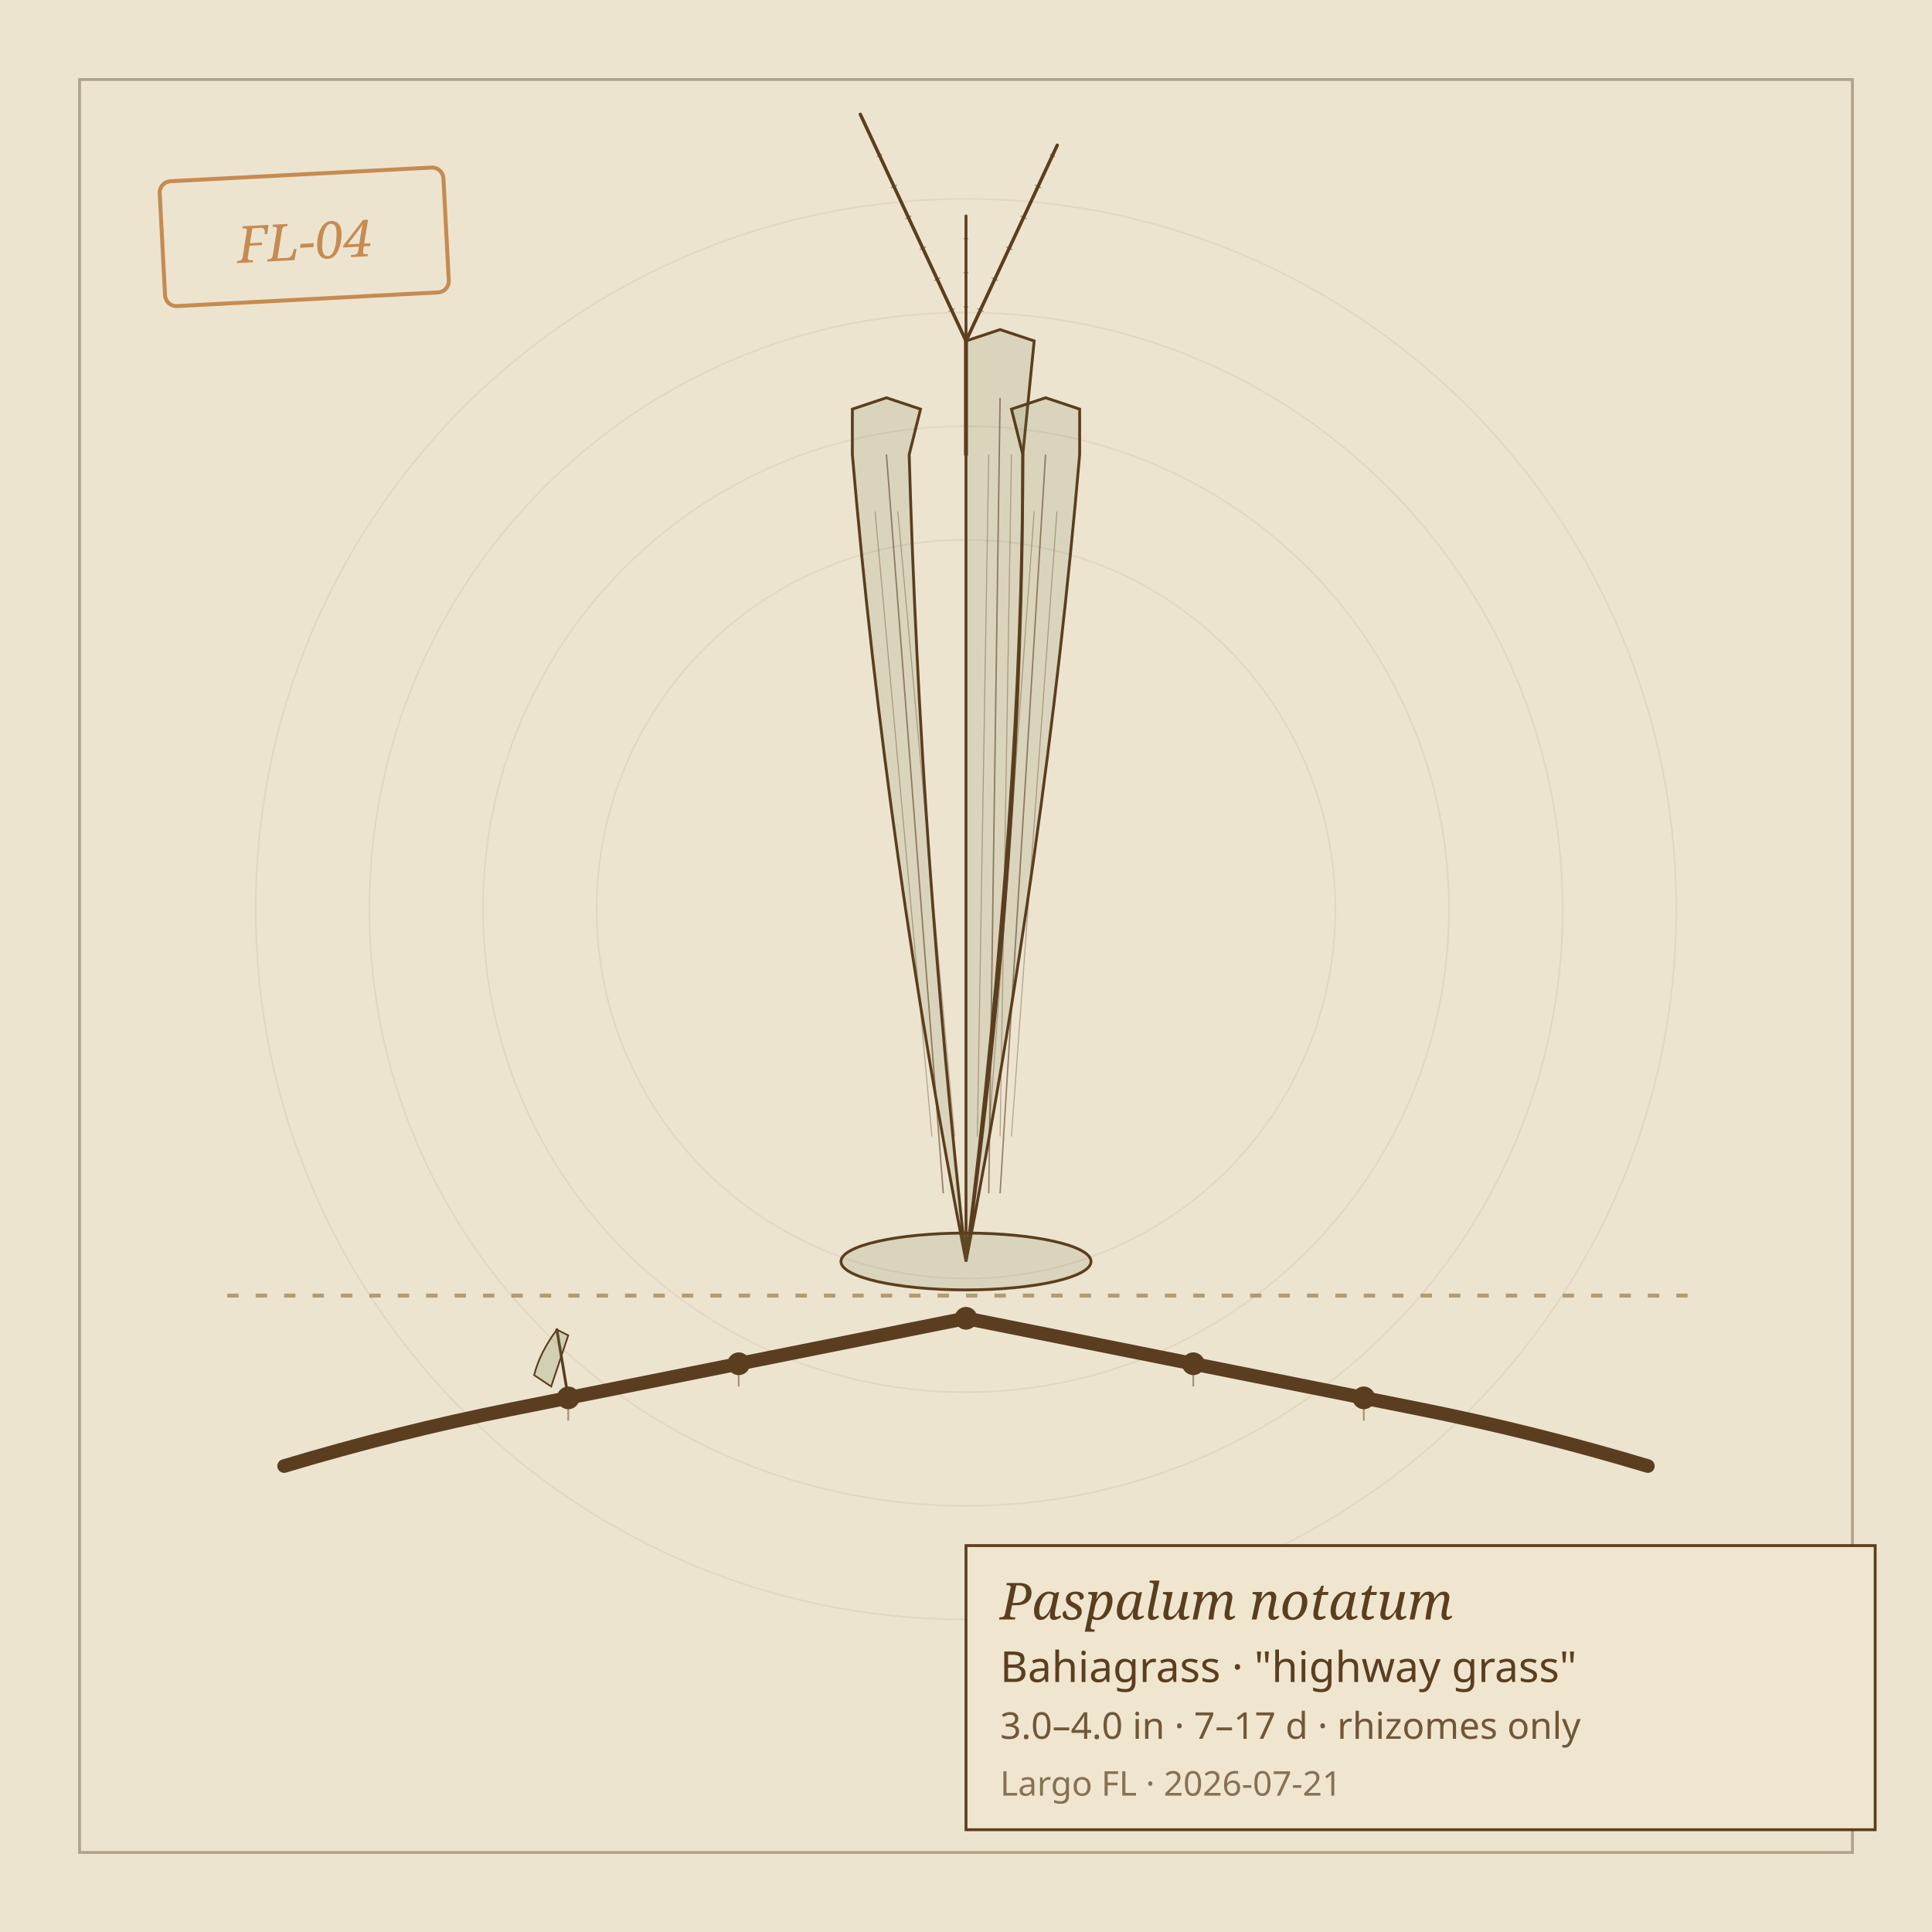
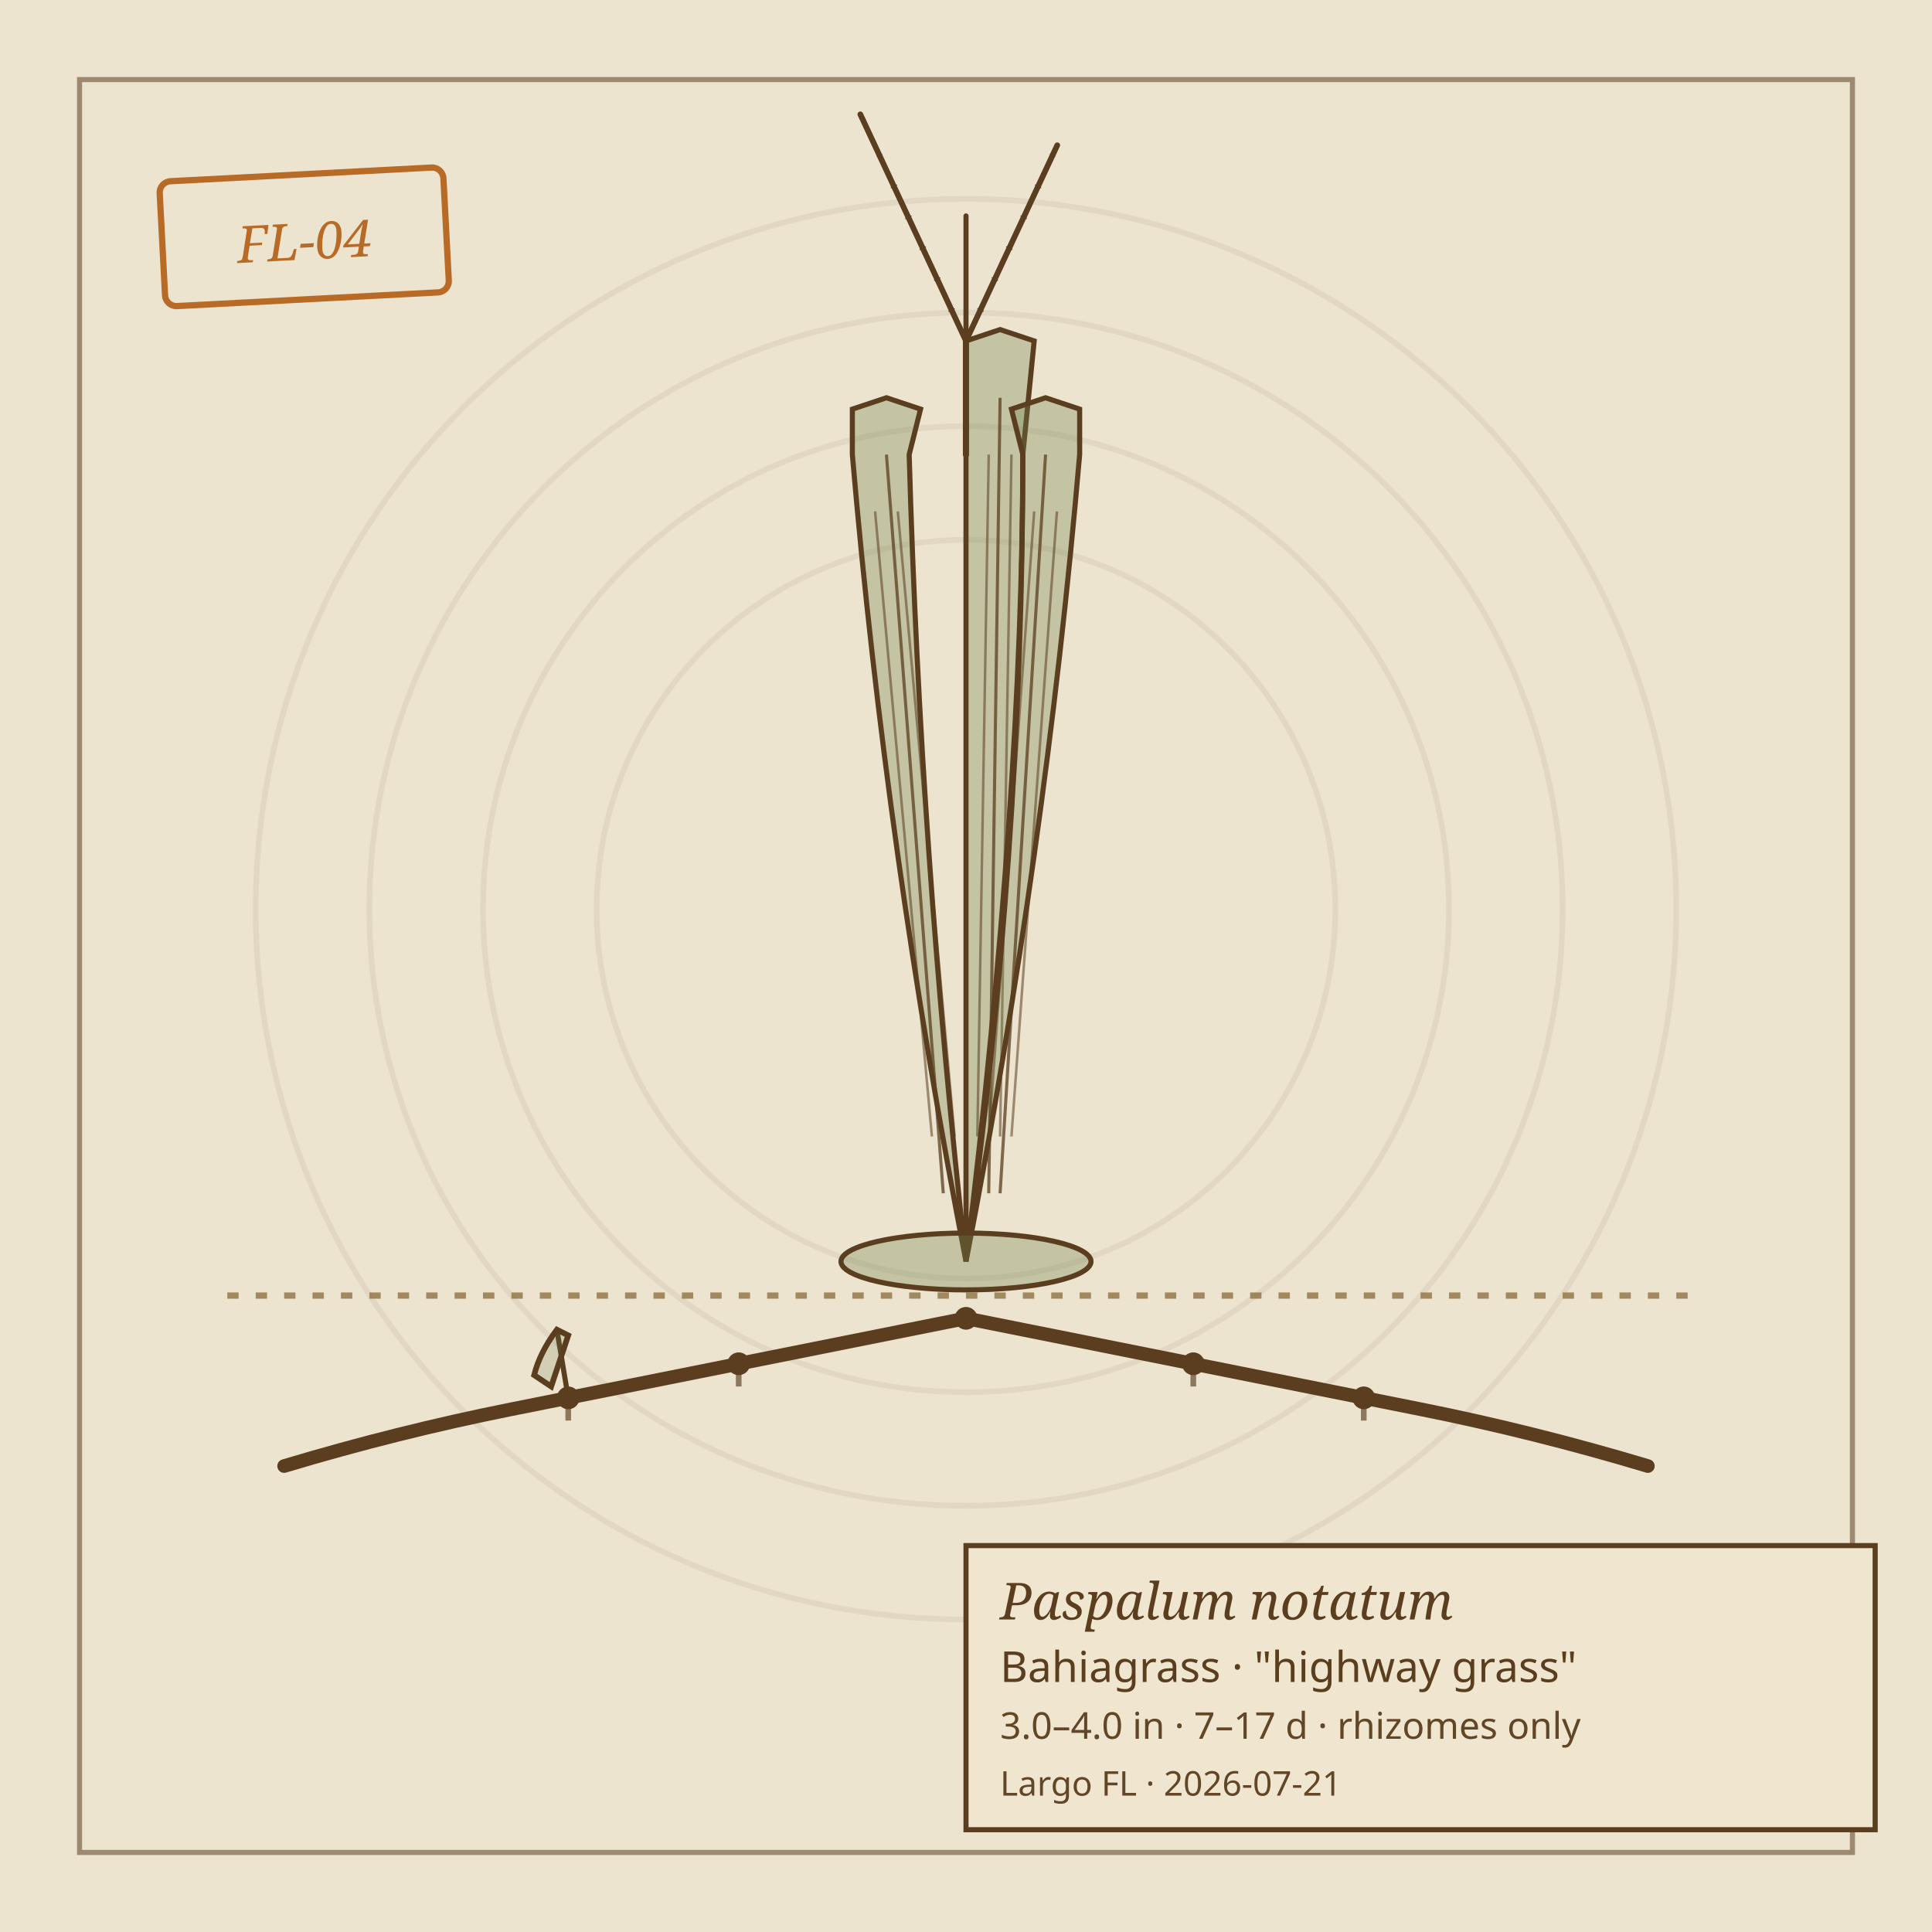
<svg xmlns="http://www.w3.org/2000/svg" viewBox="0 0 340 340" role="img" aria-label="Pressed specimen of Bahiagrass, Paspalum notatum">
  <rect x="0" y="0" width="340" height="340" fill="var(--ll-aged-paper, #ede4d0)" />
-   <g opacity="0.08" fill="none" stroke="var(--ll-sepia, #5a3e1f)" stroke-width="0.3">
+   <g opacity="0.08" fill="none" stroke="var(--ll-sepia, #5a3e1f)" stroke-width="1.0">
    <circle cx="170" cy="160" r="125" />
    <circle cx="170" cy="160" r="105" />
    <circle cx="170" cy="160" r="85" />
    <circle cx="170" cy="160" r="65" />
  </g>
-   <rect x="14" y="14" width="312" height="312" fill="none" stroke="var(--ll-sepia, #5a3e1f)" stroke-width="0.5" opacity="0.4" />
+   <rect x="14" y="14" width="312" height="312" fill="none" stroke="var(--ll-sepia, #5a3e1f)" stroke-width="0.9" opacity="0.55" />
  <g transform="translate(170 60)">
-     <line x1="0" y1="20" x2="0" y2="0" stroke="var(--ll-sepia, #5a3e1f)" stroke-width="0.7" stroke-linecap="round" />
+     <line x1="0" y1="20" x2="0" y2="0" stroke="var(--ll-sepia, #5a3e1f)" stroke-width="1.1" stroke-linecap="round" />
    <g transform="rotate(-25)">
-       <line x1="0" y1="0" x2="0" y2="-44" stroke="var(--ll-sepia, #5a3e1f)" stroke-width="0.6" stroke-linecap="round" />
-       <g stroke="var(--ll-sepia, #5a3e1f)" stroke-width="0.2" opacity="0.55">
+       <line x1="0" y1="0" x2="0" y2="-44" stroke="var(--ll-sepia, #5a3e1f)" stroke-width="1.0" stroke-linecap="round" />
+       <g stroke="var(--ll-sepia, #5a3e1f)" stroke-width="0.2" opacity="0.95">
        <line x1="-0.6" y1="-6" x2="0.6" y2="-6" />
        <line x1="-0.6" y1="-12" x2="0.6" y2="-12" />
        <line x1="-0.6" y1="-18" x2="0.6" y2="-18" />
        <line x1="-0.6" y1="-24" x2="0.6" y2="-24" />
        <line x1="-0.6" y1="-30" x2="0.6" y2="-30" />
        <line x1="-0.5" y1="-36" x2="0.5" y2="-36" />
      </g>
    </g>
    <g transform="rotate(25)">
-       <line x1="0" y1="0" x2="0" y2="-38" stroke="var(--ll-sepia, #5a3e1f)" stroke-width="0.6" stroke-linecap="round" />
-       <g stroke="var(--ll-sepia, #5a3e1f)" stroke-width="0.2" opacity="0.55">
+       <line x1="0" y1="0" x2="0" y2="-38" stroke="var(--ll-sepia, #5a3e1f)" stroke-width="1.0" stroke-linecap="round" />
+       <g stroke="var(--ll-sepia, #5a3e1f)" stroke-width="0.2" opacity="0.95">
        <line x1="-0.6" y1="-6" x2="0.6" y2="-6" />
        <line x1="-0.6" y1="-12" x2="0.6" y2="-12" />
        <line x1="-0.6" y1="-18" x2="0.6" y2="-18" />
        <line x1="-0.6" y1="-24" x2="0.6" y2="-24" />
        <line x1="-0.6" y1="-30" x2="0.6" y2="-30" />
        <line x1="-0.5" y1="-36" x2="0.5" y2="-36" />
      </g>
    </g>
    <g>
-       <line x1="0" y1="0" x2="0" y2="-22" stroke="var(--ll-sepia, #5a3e1f)" stroke-width="0.5" stroke-linecap="round" />
-       <g stroke="var(--ll-sepia, #5a3e1f)" stroke-width="0.2" opacity="0.55">
+       <line x1="0" y1="0" x2="0" y2="-22" stroke="var(--ll-sepia, #5a3e1f)" stroke-width="0.9" stroke-linecap="round" />
+       <g stroke="var(--ll-sepia, #5a3e1f)" stroke-width="0.2" opacity="0.95">
        <line x1="-0.4" y1="-6" x2="0.4" y2="-6" />
        <line x1="-0.4" y1="-12" x2="0.4" y2="-12" />
        <line x1="-0.4" y1="-18" x2="0.4" y2="-18" />
      </g>
    </g>
  </g>
  <g>
-     <path d="M 170 222 Q 156 150 150 80 L 150 72 L 156 70 L 162 72 L 160 80 Q 162 150 170 222 Z" fill="var(--ll-olive, #6b7d4a)" fill-opacity="0.15" stroke="var(--ll-sepia, #5a3e1f)" stroke-width="0.5" />
-     <line x1="156" y1="80" x2="166" y2="210" stroke="var(--ll-sepia, #5a3e1f)" stroke-width="0.25" opacity="0.6" />
-     <line x1="154" y1="90" x2="164" y2="200" stroke="var(--ll-sepia, #5a3e1f)" stroke-width="0.18" opacity="0.4" />
-     <line x1="158" y1="90" x2="168" y2="200" stroke="var(--ll-sepia, #5a3e1f)" stroke-width="0.18" opacity="0.4" />
+     <path d="M 170 222 Q 156 150 150 80 L 150 72 L 156 70 L 162 72 L 160 80 Q 162 150 170 222 Z" fill="var(--ll-olive, #6b7d4a)" fill-opacity="0.32" stroke="var(--ll-sepia, #5a3e1f)" stroke-width="0.9" />
+     <line x1="156" y1="80" x2="166" y2="210" stroke="var(--ll-sepia, #5a3e1f)" stroke-width="0.55" opacity="0.75" />
+     <line x1="154" y1="90" x2="164" y2="200" stroke="var(--ll-sepia, #5a3e1f)" stroke-width="0.45" opacity="0.55" />
+     <line x1="158" y1="90" x2="168" y2="200" stroke="var(--ll-sepia, #5a3e1f)" stroke-width="0.45" opacity="0.55" />
  </g>
  <g>
-     <path d="M 170 222 Q 170 140 170 80 L 170 60 L 176 58 L 182 60 L 180 80 Q 180 140 170 222 Z" fill="var(--ll-olive, #6b7d4a)" fill-opacity="0.15" stroke="var(--ll-sepia, #5a3e1f)" stroke-width="0.5" />
-     <line x1="176" y1="70" x2="174" y2="210" stroke="var(--ll-sepia, #5a3e1f)" stroke-width="0.25" opacity="0.6" />
-     <line x1="174" y1="80" x2="172" y2="200" stroke="var(--ll-sepia, #5a3e1f)" stroke-width="0.18" opacity="0.4" />
-     <line x1="178" y1="80" x2="176" y2="200" stroke="var(--ll-sepia, #5a3e1f)" stroke-width="0.18" opacity="0.4" />
+     <path d="M 170 222 Q 170 140 170 80 L 170 60 L 176 58 L 182 60 L 180 80 Q 180 140 170 222 Z" fill="var(--ll-olive, #6b7d4a)" fill-opacity="0.32" stroke="var(--ll-sepia, #5a3e1f)" stroke-width="0.9" />
+     <line x1="176" y1="70" x2="174" y2="210" stroke="var(--ll-sepia, #5a3e1f)" stroke-width="0.55" opacity="0.75" />
+     <line x1="174" y1="80" x2="172" y2="200" stroke="var(--ll-sepia, #5a3e1f)" stroke-width="0.45" opacity="0.55" />
+     <line x1="178" y1="80" x2="176" y2="200" stroke="var(--ll-sepia, #5a3e1f)" stroke-width="0.45" opacity="0.55" />
  </g>
  <g>
-     <path d="M 170 222 Q 184 150 190 80 L 190 72 L 184 70 L 178 72 L 180 80 Q 180 150 170 222 Z" fill="var(--ll-olive, #6b7d4a)" fill-opacity="0.15" stroke="var(--ll-sepia, #5a3e1f)" stroke-width="0.5" />
-     <line x1="184" y1="80" x2="176" y2="210" stroke="var(--ll-sepia, #5a3e1f)" stroke-width="0.25" opacity="0.6" />
-     <line x1="186" y1="90" x2="178" y2="200" stroke="var(--ll-sepia, #5a3e1f)" stroke-width="0.18" opacity="0.4" />
-     <line x1="182" y1="90" x2="174" y2="200" stroke="var(--ll-sepia, #5a3e1f)" stroke-width="0.18" opacity="0.4" />
+     <path d="M 170 222 Q 184 150 190 80 L 190 72 L 184 70 L 178 72 L 180 80 Q 180 150 170 222 Z" fill="var(--ll-olive, #6b7d4a)" fill-opacity="0.32" stroke="var(--ll-sepia, #5a3e1f)" stroke-width="0.9" />
+     <line x1="184" y1="80" x2="176" y2="210" stroke="var(--ll-sepia, #5a3e1f)" stroke-width="0.55" opacity="0.75" />
+     <line x1="186" y1="90" x2="178" y2="200" stroke="var(--ll-sepia, #5a3e1f)" stroke-width="0.45" opacity="0.55" />
+     <line x1="182" y1="90" x2="174" y2="200" stroke="var(--ll-sepia, #5a3e1f)" stroke-width="0.45" opacity="0.55" />
  </g>
-   <ellipse cx="170" cy="222" rx="22" ry="5" fill="var(--ll-olive, #6b7d4a)" fill-opacity="0.15" stroke="var(--ll-sepia, #5a3e1f)" stroke-width="0.5" />
-   <line x1="40" y1="228" x2="300" y2="228" stroke="var(--ll-soil, #8a6a3a)" stroke-width="0.7" stroke-dasharray="2 3" opacity="0.6" />
+   <ellipse cx="170" cy="222" rx="22" ry="5" fill="var(--ll-olive, #6b7d4a)" fill-opacity="0.32" stroke="var(--ll-sepia, #5a3e1f)" stroke-width="0.9" />
+   <line x1="40" y1="228" x2="300" y2="228" stroke="var(--ll-soil, #8a6a3a)" stroke-width="1.1" stroke-dasharray="2 3" opacity="0.75" />
  <path d="M 170 232 Q 130 240 90 248 Q 70 252 50 258" fill="none" stroke="var(--ll-sepia, #5a3e1f)" stroke-width="2.4" stroke-linecap="round" />
  <path d="M 170 232 Q 210 240 250 248 Q 270 252 290 258" fill="none" stroke="var(--ll-sepia, #5a3e1f)" stroke-width="2.4" stroke-linecap="round" />
-   <g stroke="var(--ll-sepia, #5a3e1f)" stroke-width="0.3" opacity="0.5">
+   <g stroke="var(--ll-sepia, #5a3e1f)" stroke-width="1.0" opacity="0.65">
    <line x1="130" y1="240" x2="130" y2="244" />
    <line x1="100" y1="246" x2="100" y2="250" />
    <line x1="210" y1="240" x2="210" y2="244" />
    <line x1="240" y1="246" x2="240" y2="250" />
  </g>
  <circle cx="130" cy="240" r="2" fill="var(--ll-sepia, #5a3e1f)" />
  <circle cx="100" cy="246" r="2" fill="var(--ll-sepia, #5a3e1f)" />
  <circle cx="210" cy="240" r="2" fill="var(--ll-sepia, #5a3e1f)" />
  <circle cx="240" cy="246" r="2" fill="var(--ll-sepia, #5a3e1f)" />
  <circle cx="170" cy="232" r="2" fill="var(--ll-sepia, #5a3e1f)" />
  <g transform="translate(100 246)">
-     <line x1="0" y1="0" x2="-2" y2="-12" stroke="var(--ll-sepia, #5a3e1f)" stroke-width="0.5" stroke-linecap="round" />
-     <path d="M -2 -12 Q -5 -8 -6 -4 L -3 -2 L 0 -11 Z" fill="var(--ll-olive, #6b7d4a)" fill-opacity="0.2" stroke="var(--ll-sepia, #5a3e1f)" stroke-width="0.3" />
+     <line x1="0" y1="0" x2="-2" y2="-12" stroke="var(--ll-sepia, #5a3e1f)" stroke-width="0.9" stroke-linecap="round" />
+     <path d="M -2 -12 Q -5 -8 -6 -4 L -3 -2 L 0 -11 Z" fill="var(--ll-olive, #6b7d4a)" fill-opacity="0.2" stroke="var(--ll-sepia, #5a3e1f)" stroke-width="1.0" />
  </g>
-   <g transform="translate(28 32) rotate(-3)" opacity="0.7">
-     <rect x="0" y="0" width="50" height="22" fill="none" stroke="var(--ll-clay, #b5651d)" stroke-width="0.7" rx="2" />
+   <g transform="translate(28 32) rotate(-3)" opacity="0.95">
+     <rect x="0" y="0" width="50" height="22" fill="none" stroke="var(--ll-clay, #b5651d)" stroke-width="1.1" rx="2" />
    <text x="25" y="15" text-anchor="middle" font-family="serif" font-size="9" font-style="italic" fill="var(--ll-clay, #b5651d)">FL-04</text>
  </g>
  <g transform="translate(170 272)">
-     <rect x="0" y="0" width="160" height="50" fill="var(--ll-label-tan, #f0e6d0)" stroke="var(--ll-sepia, #5a3e1f)" stroke-width="0.5" />
+     <rect x="0" y="0" width="160" height="50" fill="var(--ll-label-tan, #f0e6d0)" stroke="var(--ll-sepia, #5a3e1f)" stroke-width="0.9" />
    <text x="6" y="13" font-family="Georgia, serif" font-size="9" font-style="italic" fill="var(--ll-sepia, #5a3e1f)">Paspalum notatum</text>
    <text x="6" y="24" font-family="sans-serif" font-size="7.5" fill="var(--ll-sepia, #5a3e1f)">Bahiagrass · "highway grass"</text>
-     <text x="6" y="34" font-family="sans-serif" font-size="6.5" fill="var(--ll-sepia, #5a3e1f)" opacity="0.85">3.0–4.0 in · 7–17 d · rhizomes only</text>
-     <text x="6" y="44" font-family="sans-serif" font-size="6" fill="var(--ll-sepia, #5a3e1f)" opacity="0.7">Largo FL · 2026-07-21</text>
+     <text x="6" y="34" font-family="sans-serif" font-size="6.5" fill="var(--ll-sepia, #5a3e1f)" opacity="0.95">3.0–4.0 in · 7–17 d · rhizomes only</text>
+     <text x="6" y="44" font-family="sans-serif" font-size="6" fill="var(--ll-sepia, #5a3e1f)" opacity="0.95">Largo FL · 2026-07-21</text>
  </g>
</svg>
